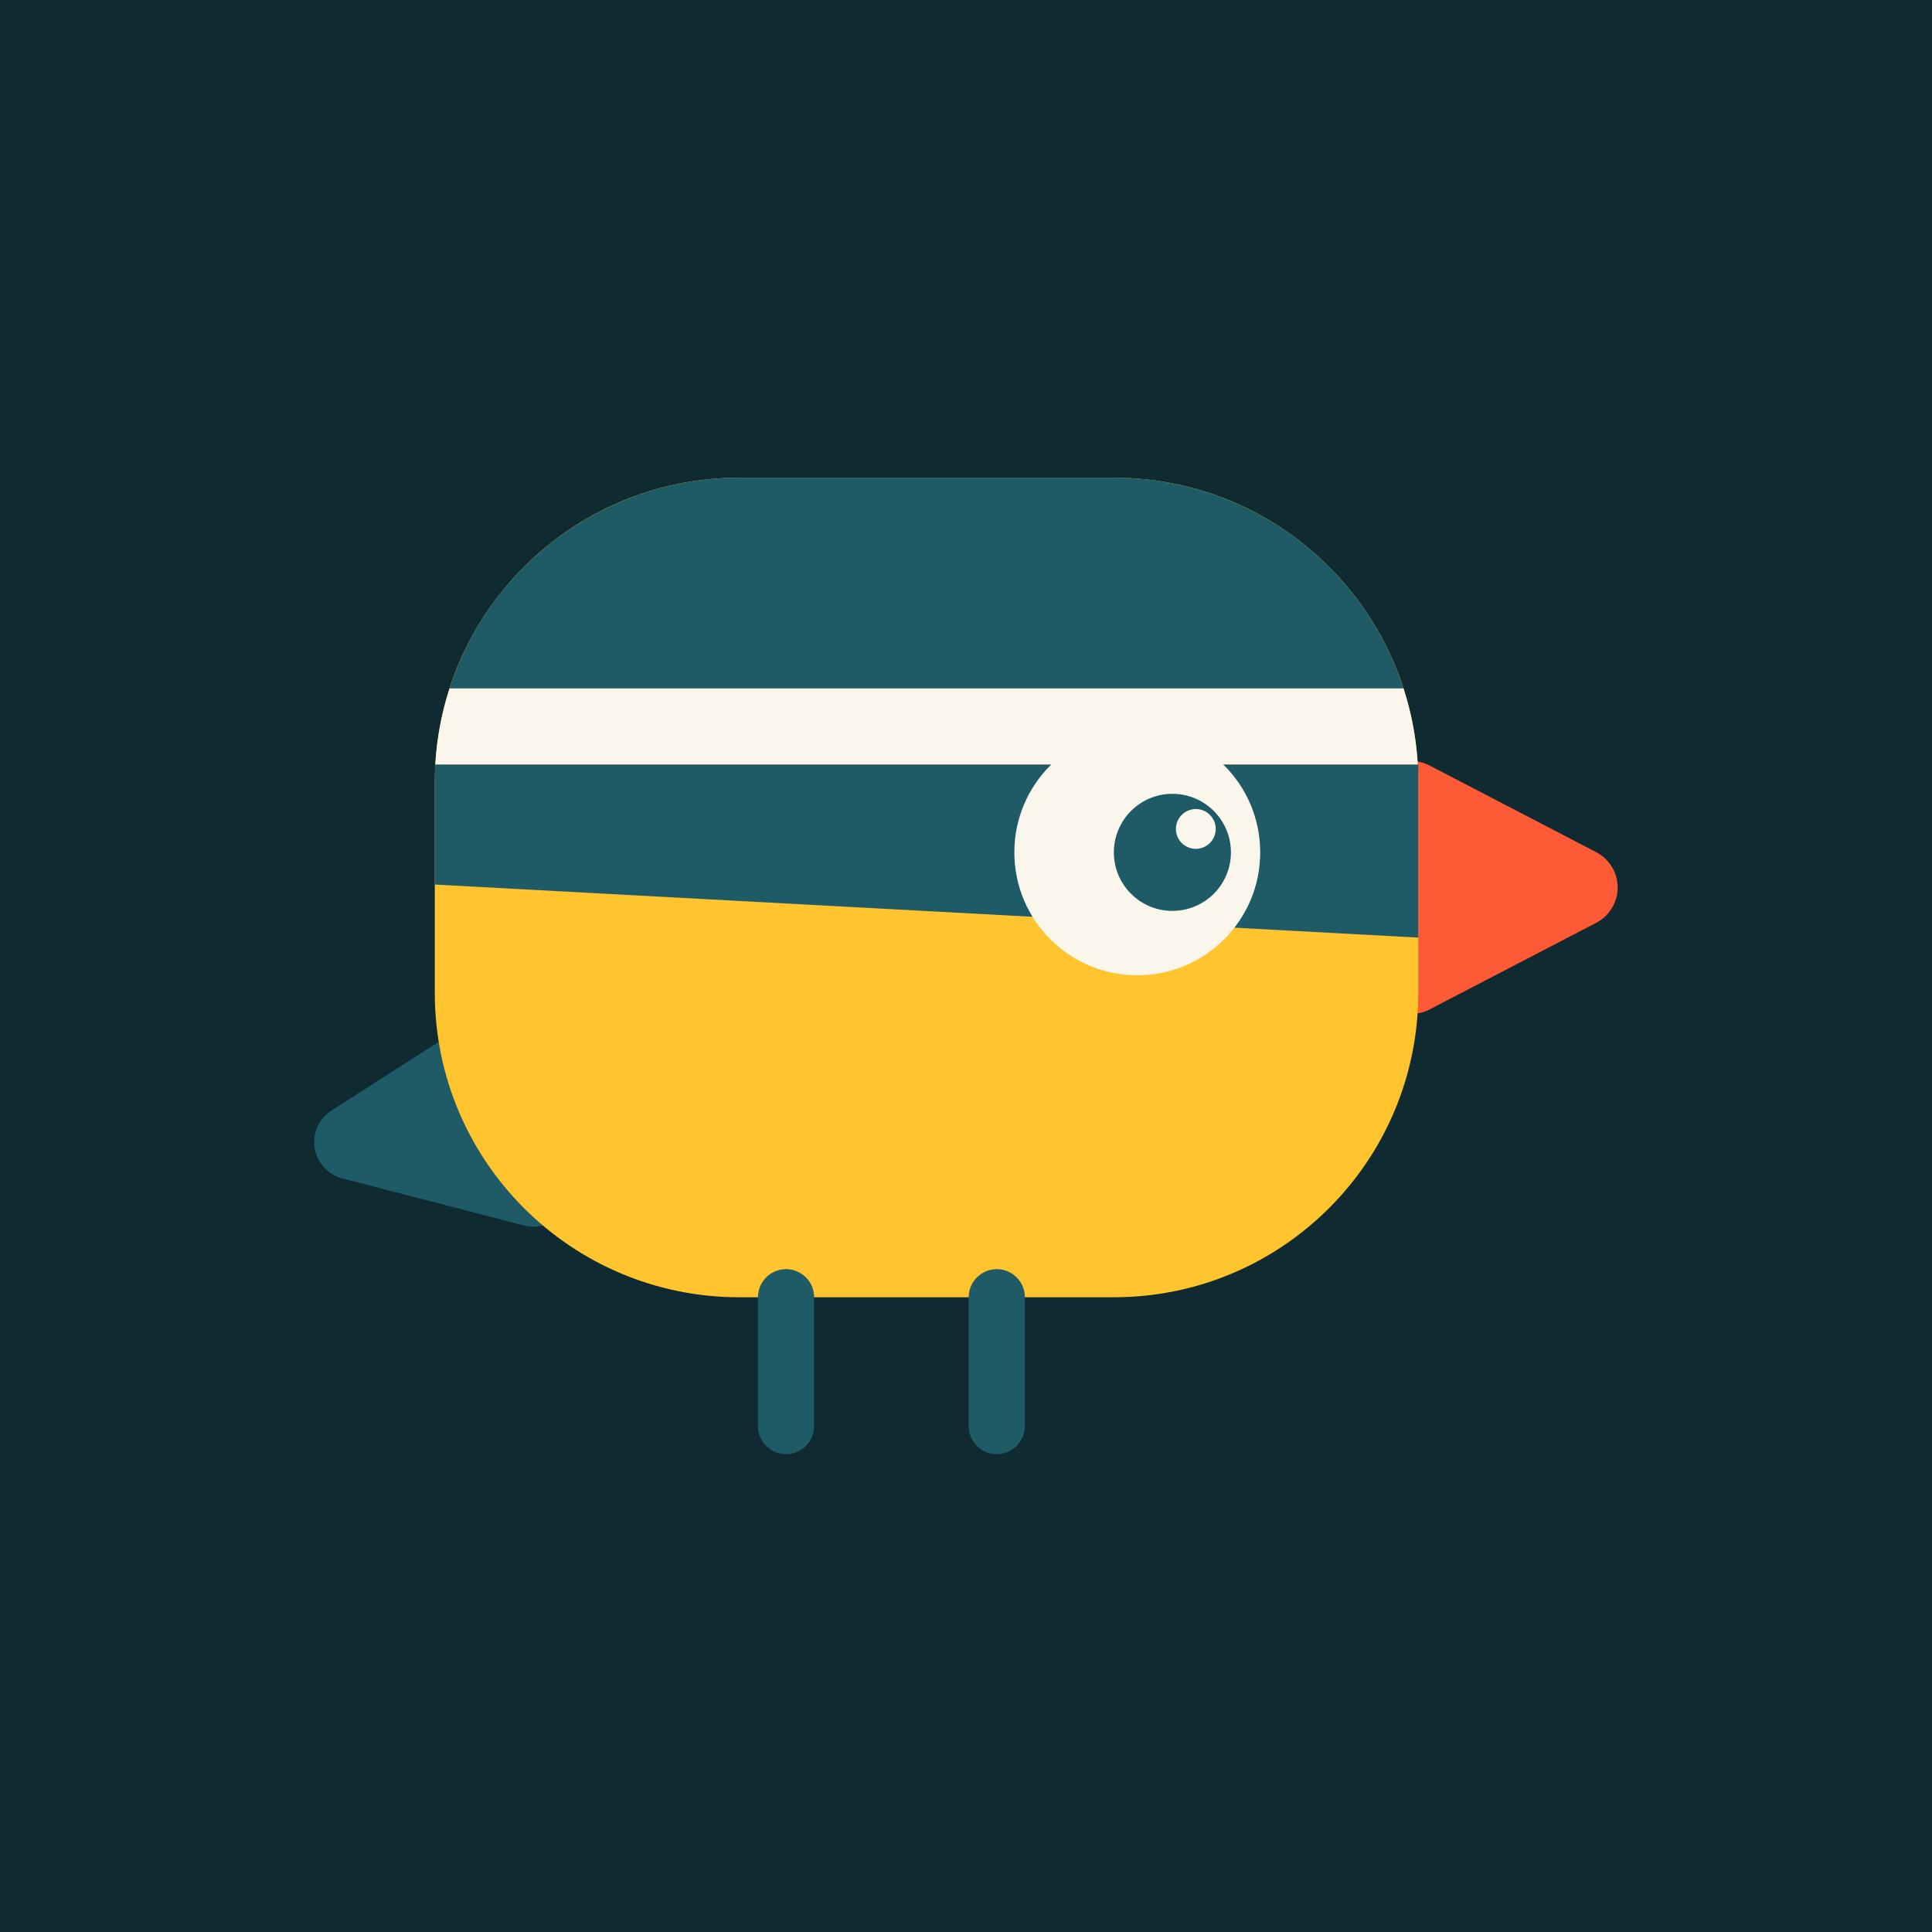
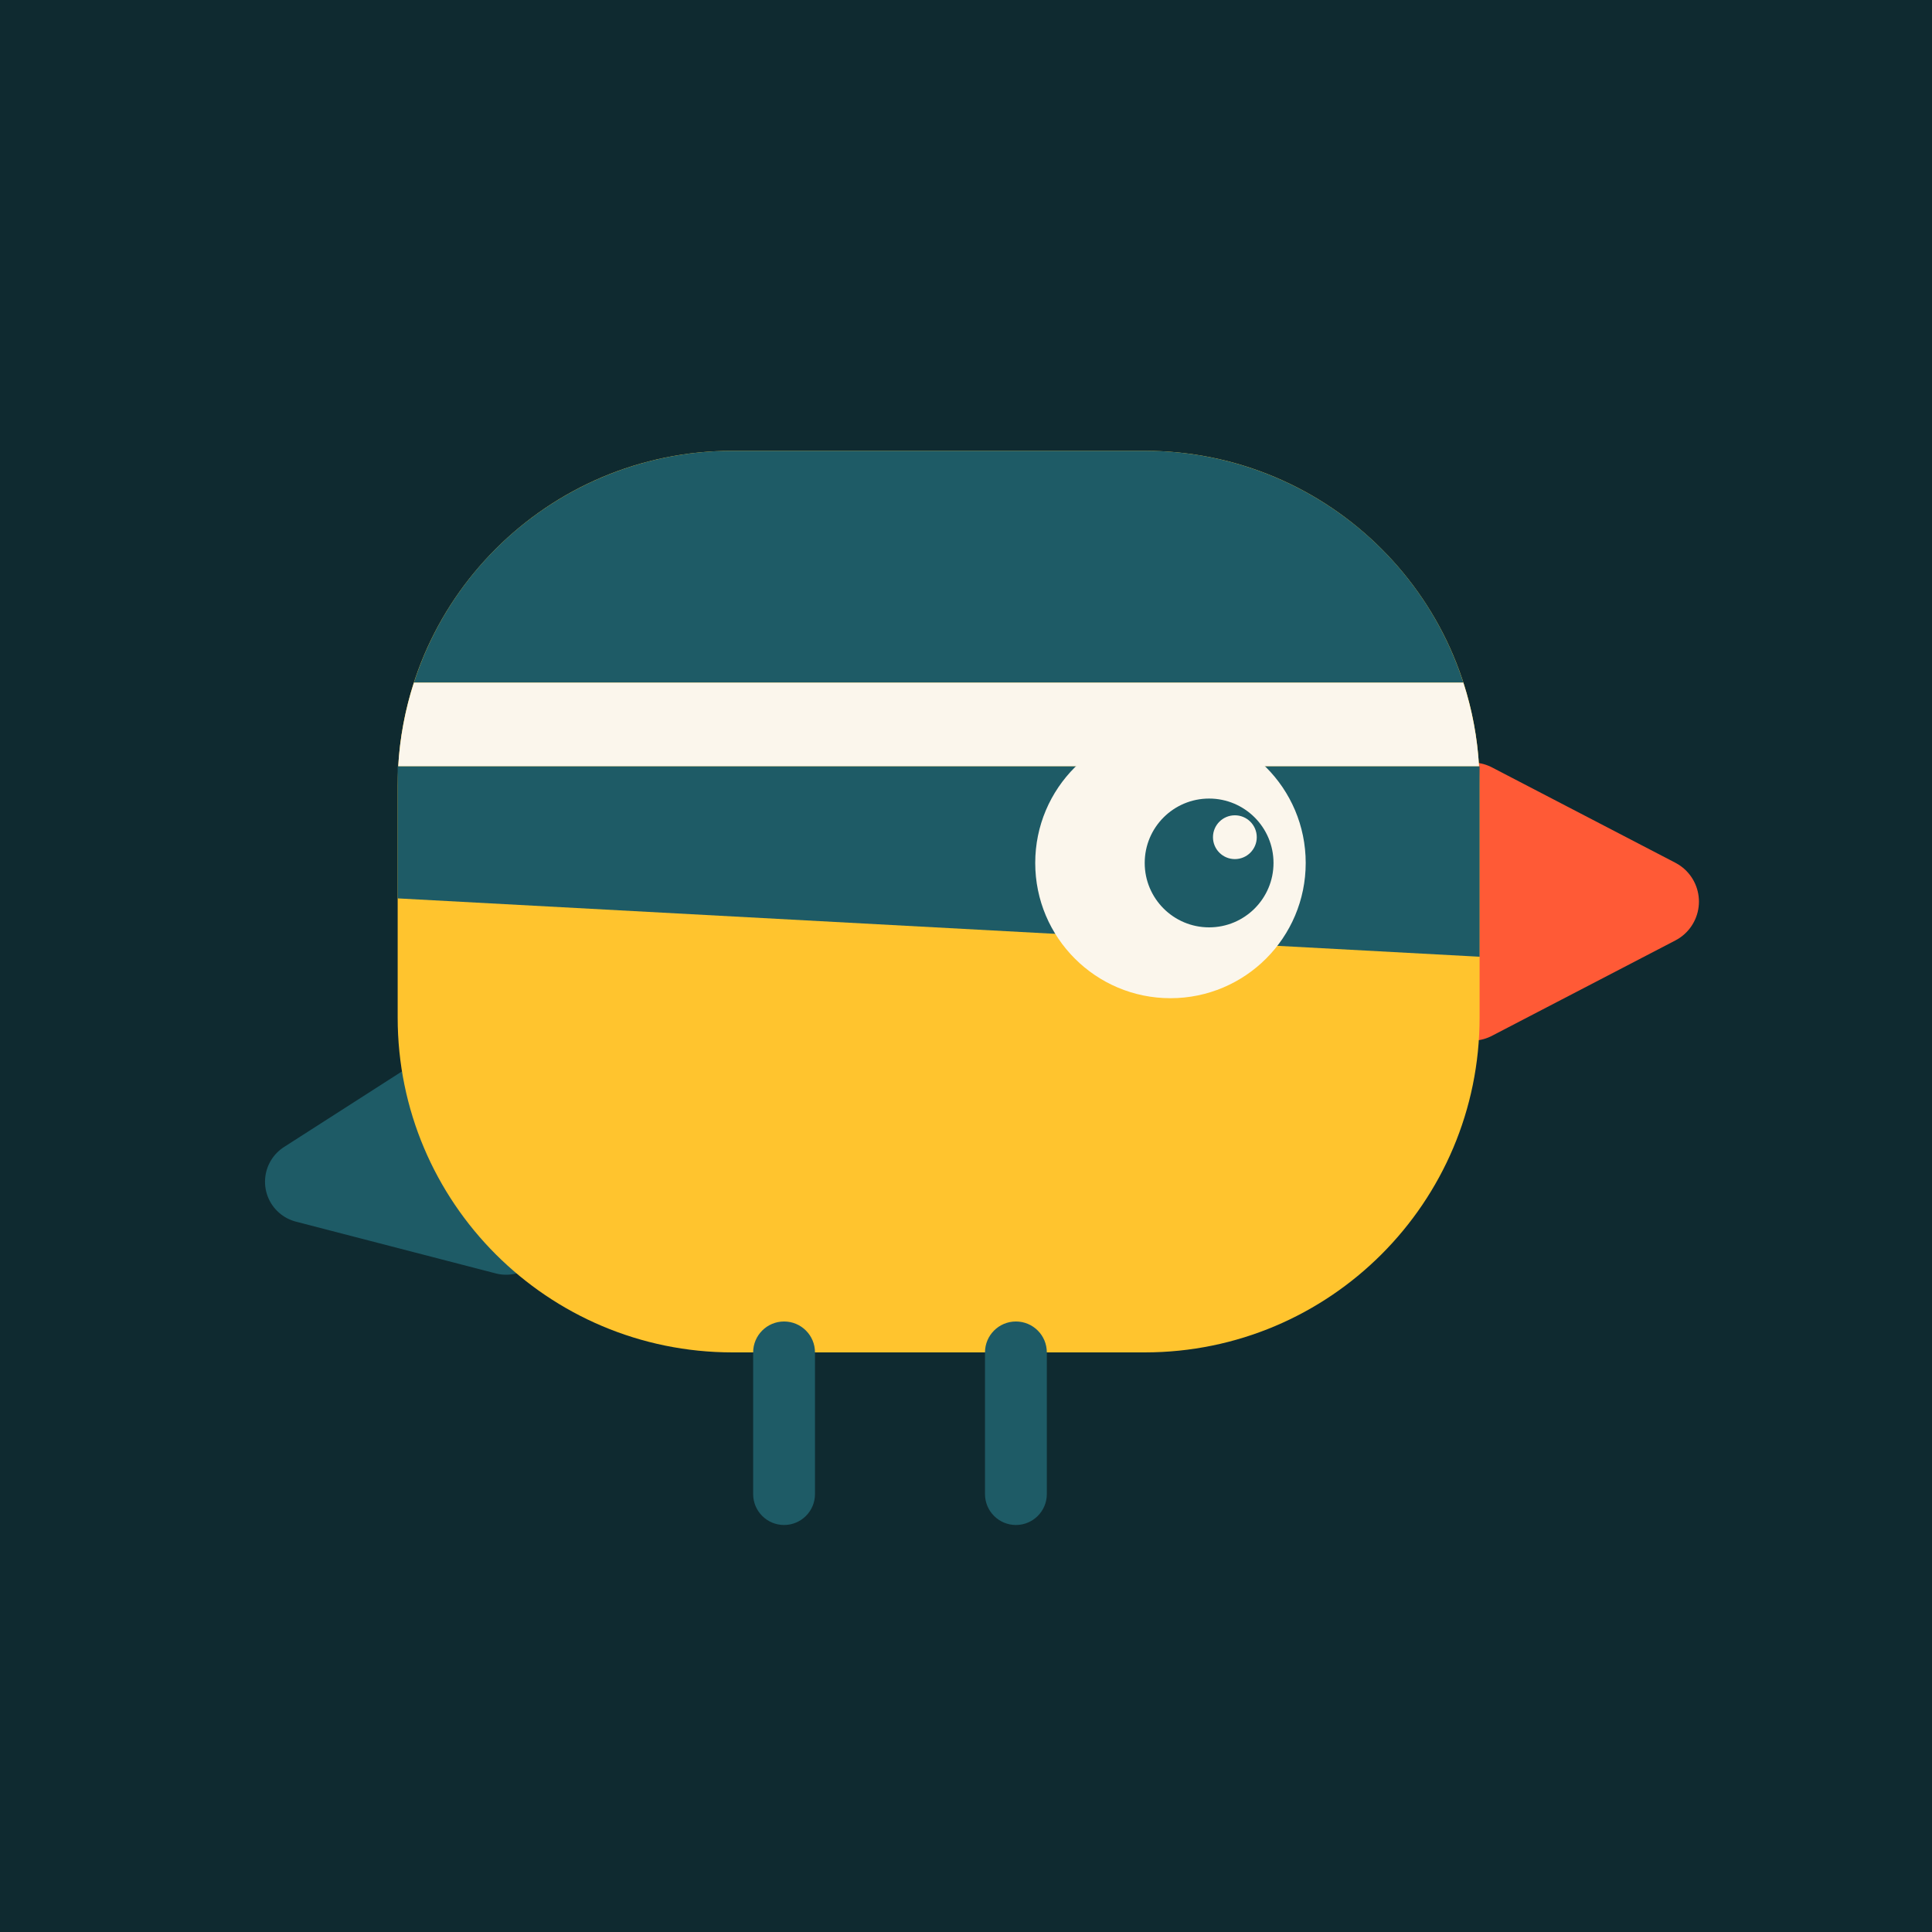
- <svg xmlns="http://www.w3.org/2000/svg" viewBox="0 0 100 100" width="100" height="100" role="img" aria-label="Telinha Segura">
-   <rect width="100" height="100" fill="#0F2A30" />
-   <g transform="translate(14.021 12.606) scale(0.606)">
+ <svg xmlns="http://www.w3.org/2000/svg" viewBox="0 0 240 240" width="240" height="240" role="img" aria-label="Telinha Segura">
+   <rect width="240" height="240" fill="#0F2A30" />
+   <g transform="translate(27 24) scale(1.6)">
    <polygon fill="#1E5B66" stroke="#1E5B66" stroke-width="6.4" stroke-linejoin="round" points="21.25 67.55 6.9 76.75 22.42 80.77" />
    <polygon fill="#FF5A36" stroke="#FF5A36" stroke-width="6.8" stroke-linejoin="round" points="97.4 47.6 111.63 55 97.4 62.4" />
    <path fill="#FFC42E" d="M40 20H72A26 26 0 0 1 98 46V64A26 26 0 0 1 72 90H40A26 26 0 0 1 14 64V46A26 26 0 0 1 40 20Z" />
    <path fill="#1E5B66" d="M15.261 38A26 26 0 0 1 40 20H72A26 26 0 0 1 96.739 38Z" />
    <path fill="#FBF6EC" d="M15.261 38H96.739A26 26 0 0 1 97.957 44.5H14.043A26 26 0 0 1 15.261 38Z" />
    <polygon fill="#1E5B66" points="14 44.5 98 44.5 98 59.28 14 54.75" />
    <rect fill="#1E5B66" x="41.6" y="87.6" width="4.8" height="15.8" rx="2.4" />
    <rect fill="#1E5B66" x="59.6" y="87.6" width="4.8" height="15.8" rx="2.4" />
    <circle fill="#FBF6EC" cx="74" cy="52" r="10.5" />
    <circle fill="#1E5B66" cx="77" cy="52" r="5" />
    <circle fill="#FBF6EC" cx="79" cy="50" r="1.7" />
  </g>
</svg>
